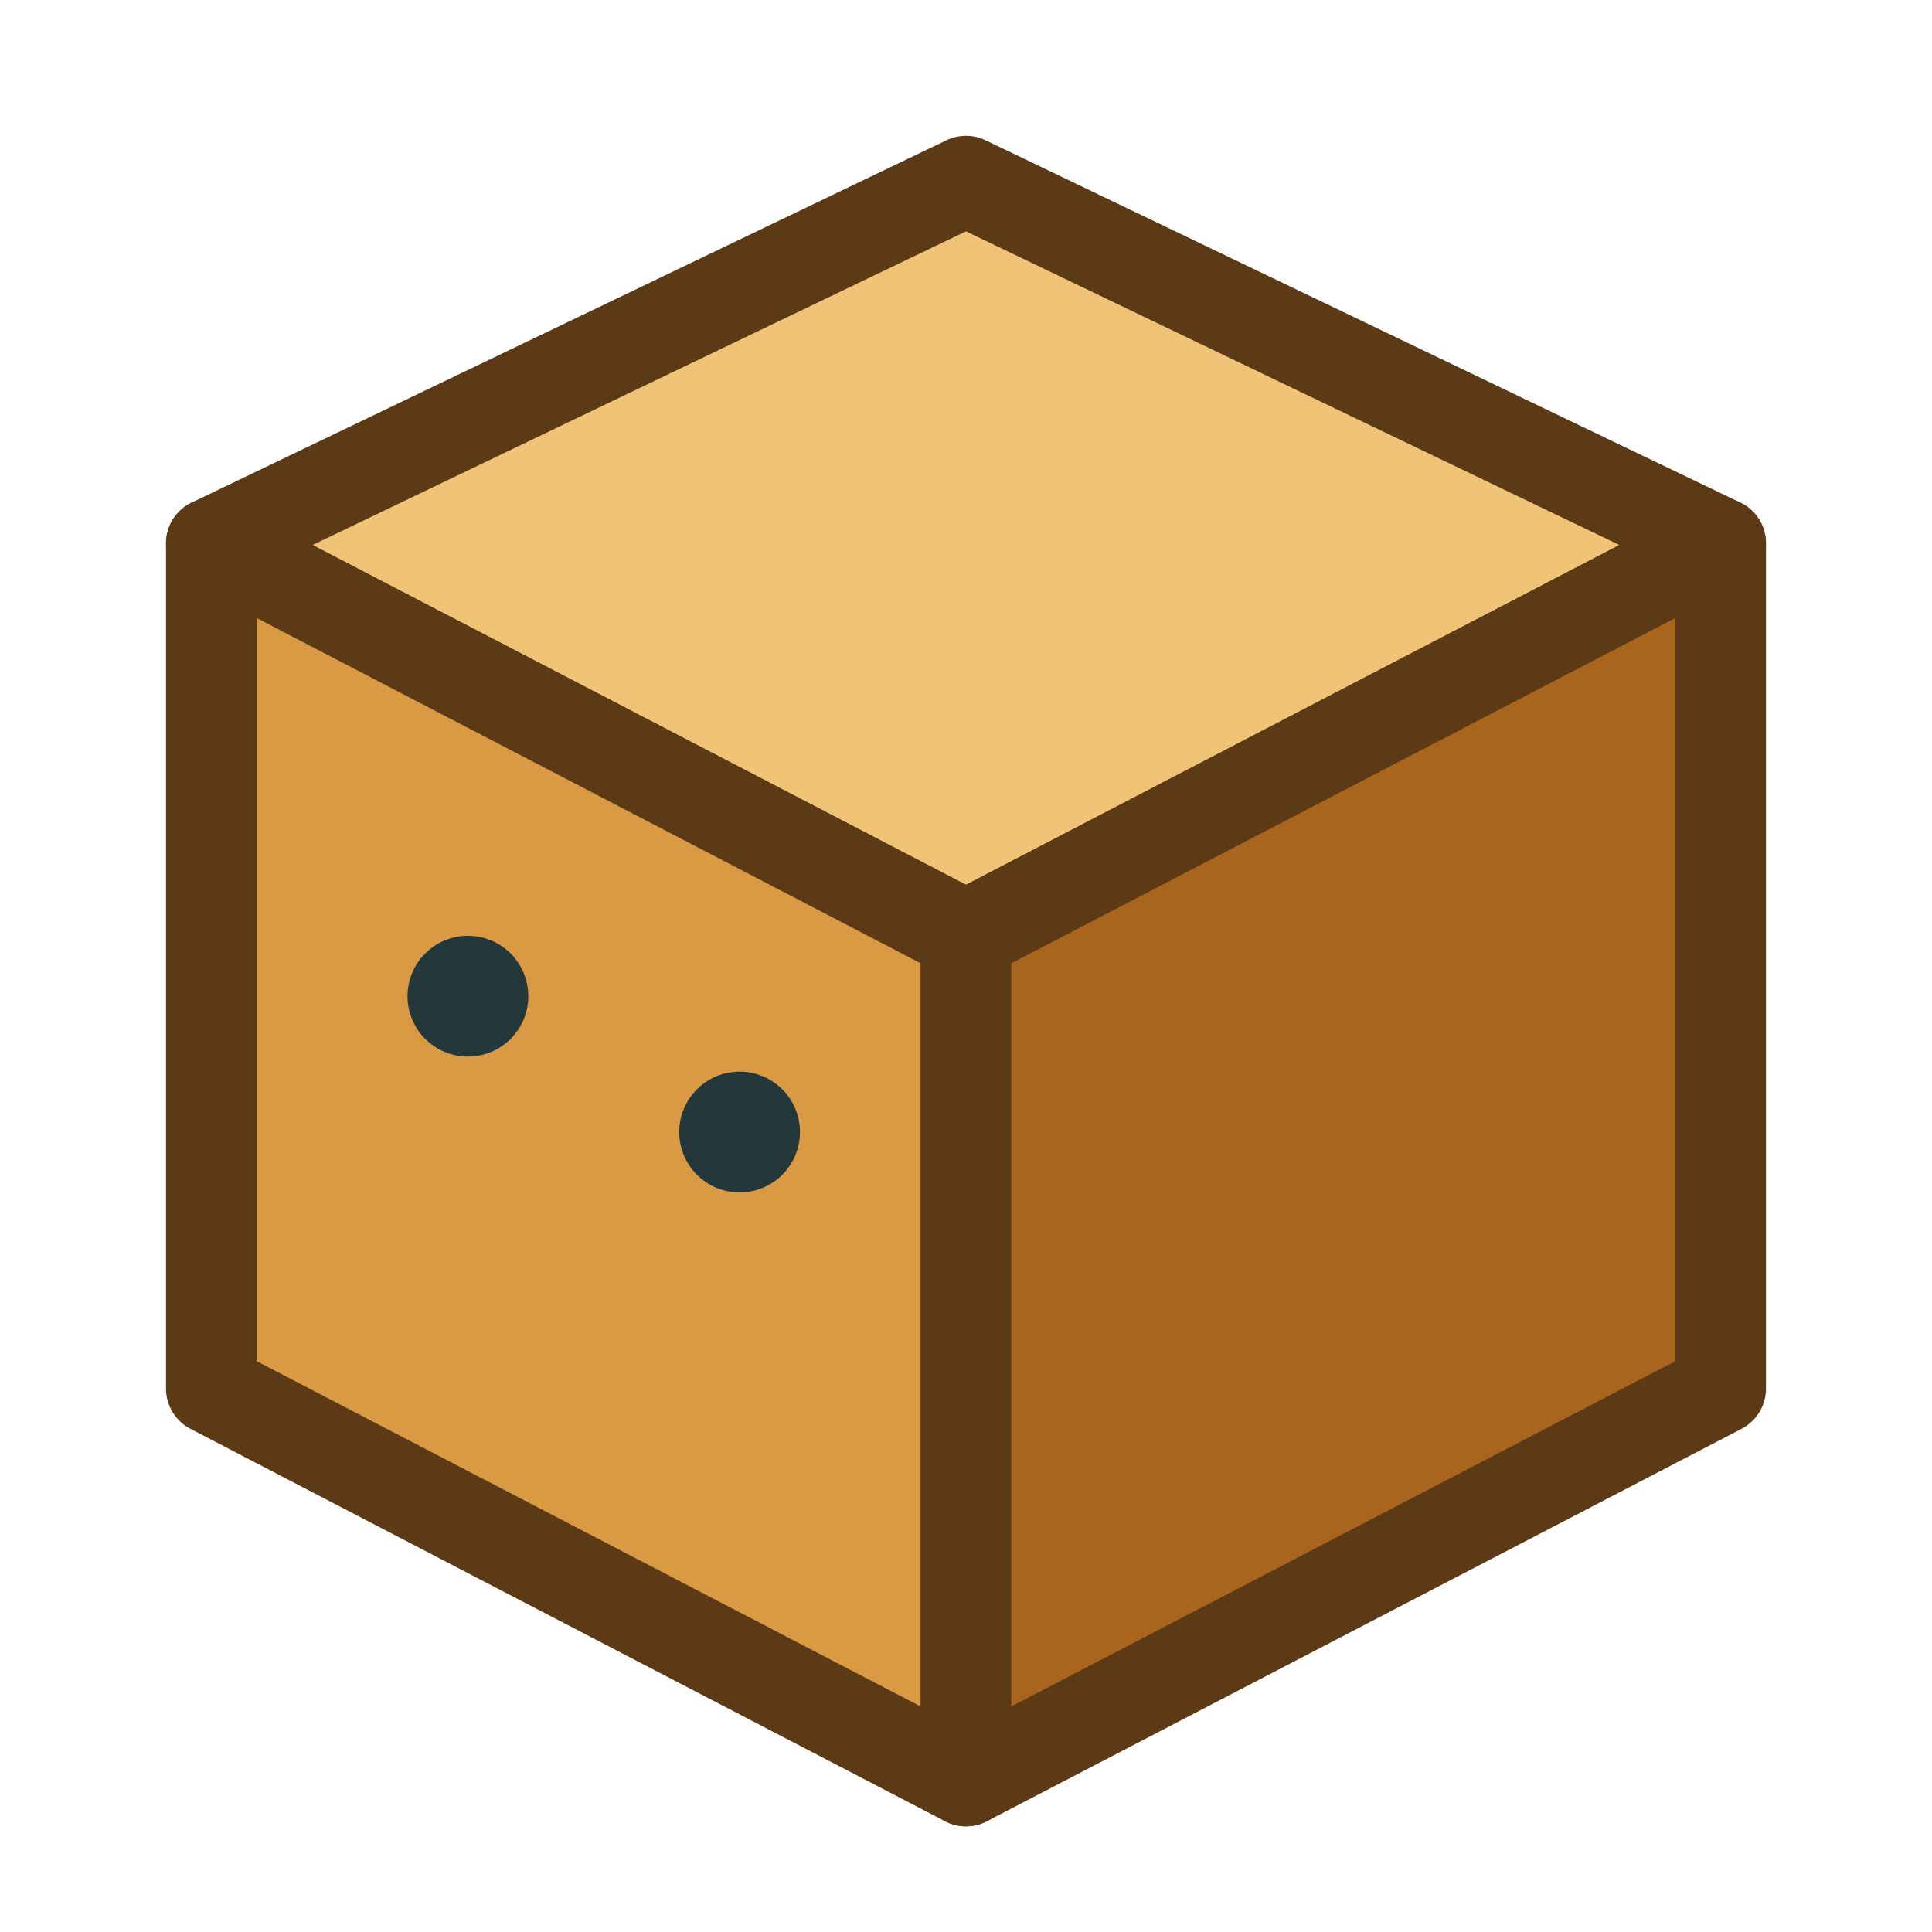
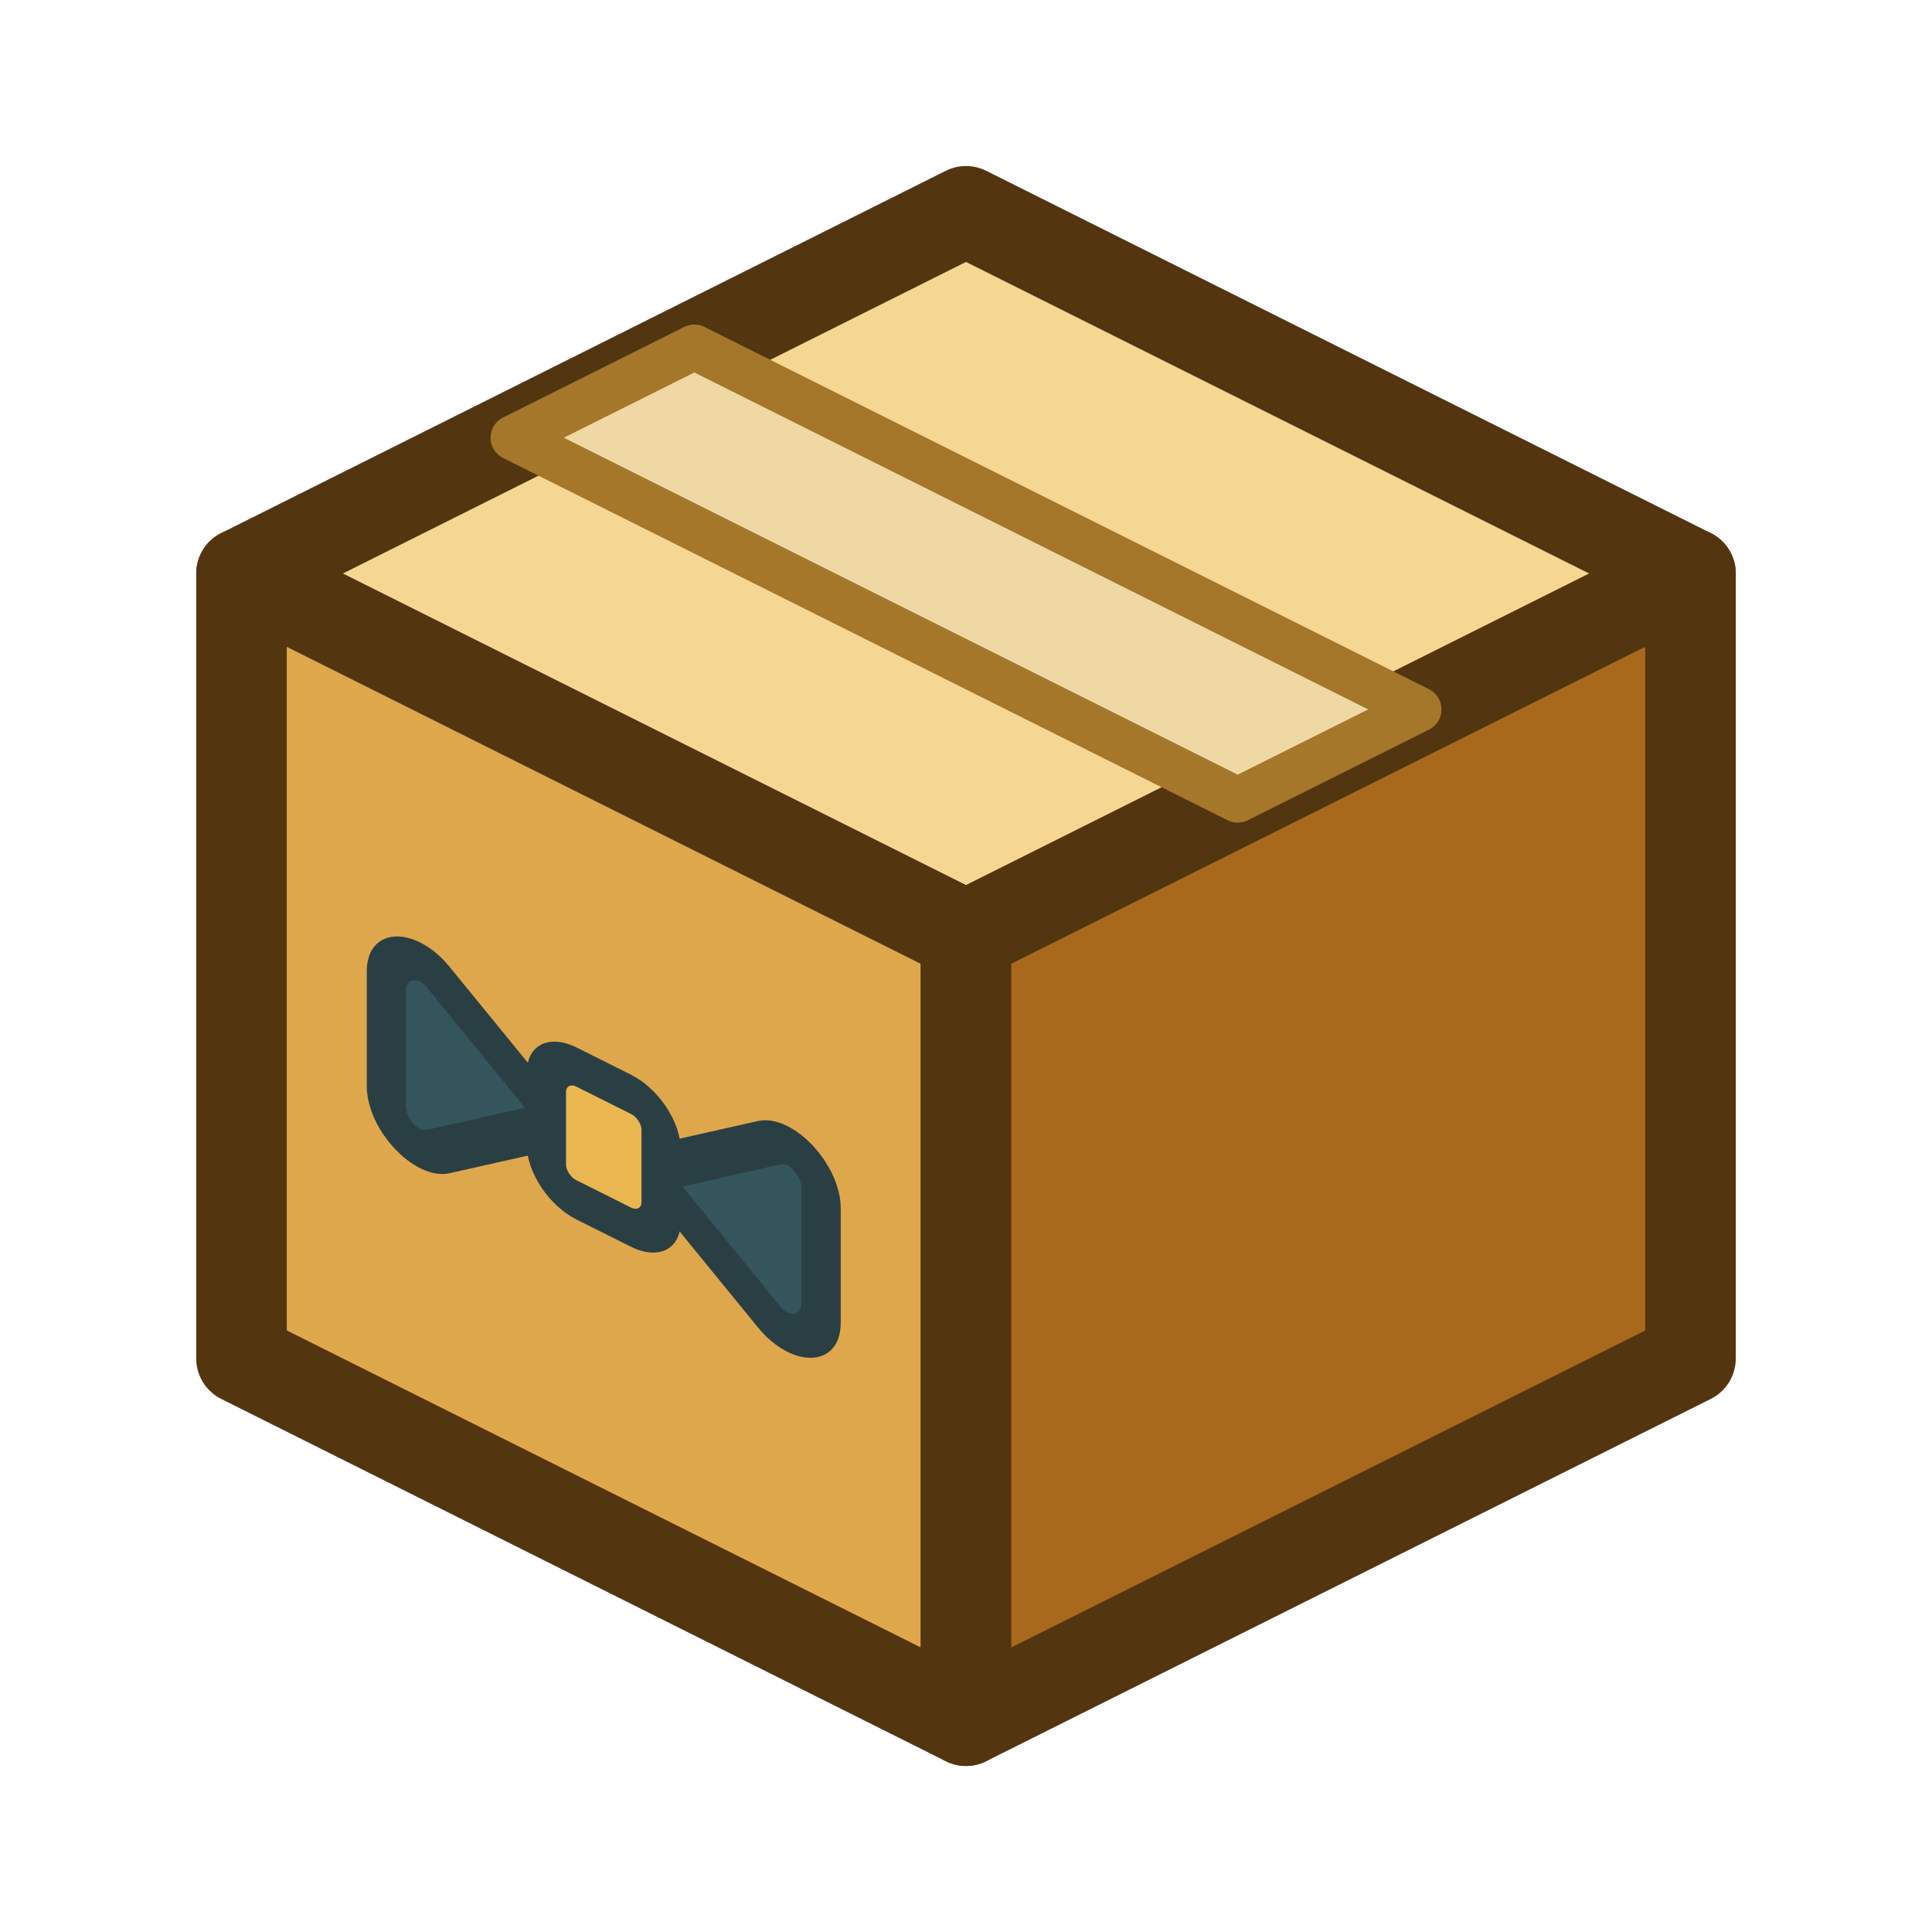
<svg xmlns="http://www.w3.org/2000/svg" viewBox="0 0 64 64">
-   <path d="M7 18 32 6l25 12-25 13z" fill="#efc477" stroke="#5c3a16" stroke-linejoin="round" stroke-width="3" />
-   <path d="m7 18 25 13v28L7 46z" fill="#d99a43" stroke="#5c3a16" stroke-linejoin="round" stroke-width="3" />
-   <path d="m57 18-25 13v28l25-13z" fill="#a9641d" stroke="#5c3a16" stroke-linejoin="round" stroke-width="3" />
-   <circle cx="15.5" cy="33" r="2" fill="#24373b" />
-   <circle cx="24.5" cy="37.5" r="2" fill="#24373b" />
+   <path d="M32 7 56 19 32 31 8 19Z" fill="#f6d693" stroke="#53350f" stroke-linejoin="round" stroke-width="3" />
+   <path d="M8 19 32 31v26L8 45Z" fill="#dfa74c" stroke="#53350f" stroke-linejoin="round" stroke-width="3" />
+   <path d="M56 19 32 31v26l24-12Z" fill="#a9691d" stroke="#53350f" stroke-linejoin="round" stroke-width="3" />
+   <path d="M23 11.5 47 23.5l-6 3-24-12Z" fill="#efd8a4" stroke="#a5772b" stroke-linejoin="round" stroke-width="1.5" />
+   <g transform="translate(20 38) matrix(1 .5 0 1 0 0)">
+     <path d="M-1.5 0-5.5 -2.9c-.7-.5-1.7.05-1.7 1v3.8c0 .95 1 1.5 1.7 1Z" fill="#35555c" stroke="#2a3f44" stroke-linejoin="round" stroke-width="1.3" />
+     <path d="M1.5 0 5.5 -2.9c.7-.5 1.7.05 1.7 1v3.8c0 .95-1 1.5-1.7 1Z" fill="#35555c" stroke="#2a3f44" stroke-linejoin="round" stroke-width="1.3" />
+     <rect x="-1.9" y="-2.2" width="3.8" height="4.4" rx="1" fill="#e9b650" stroke="#2a3f44" stroke-width="1.3" />
+   </g>
</svg>
